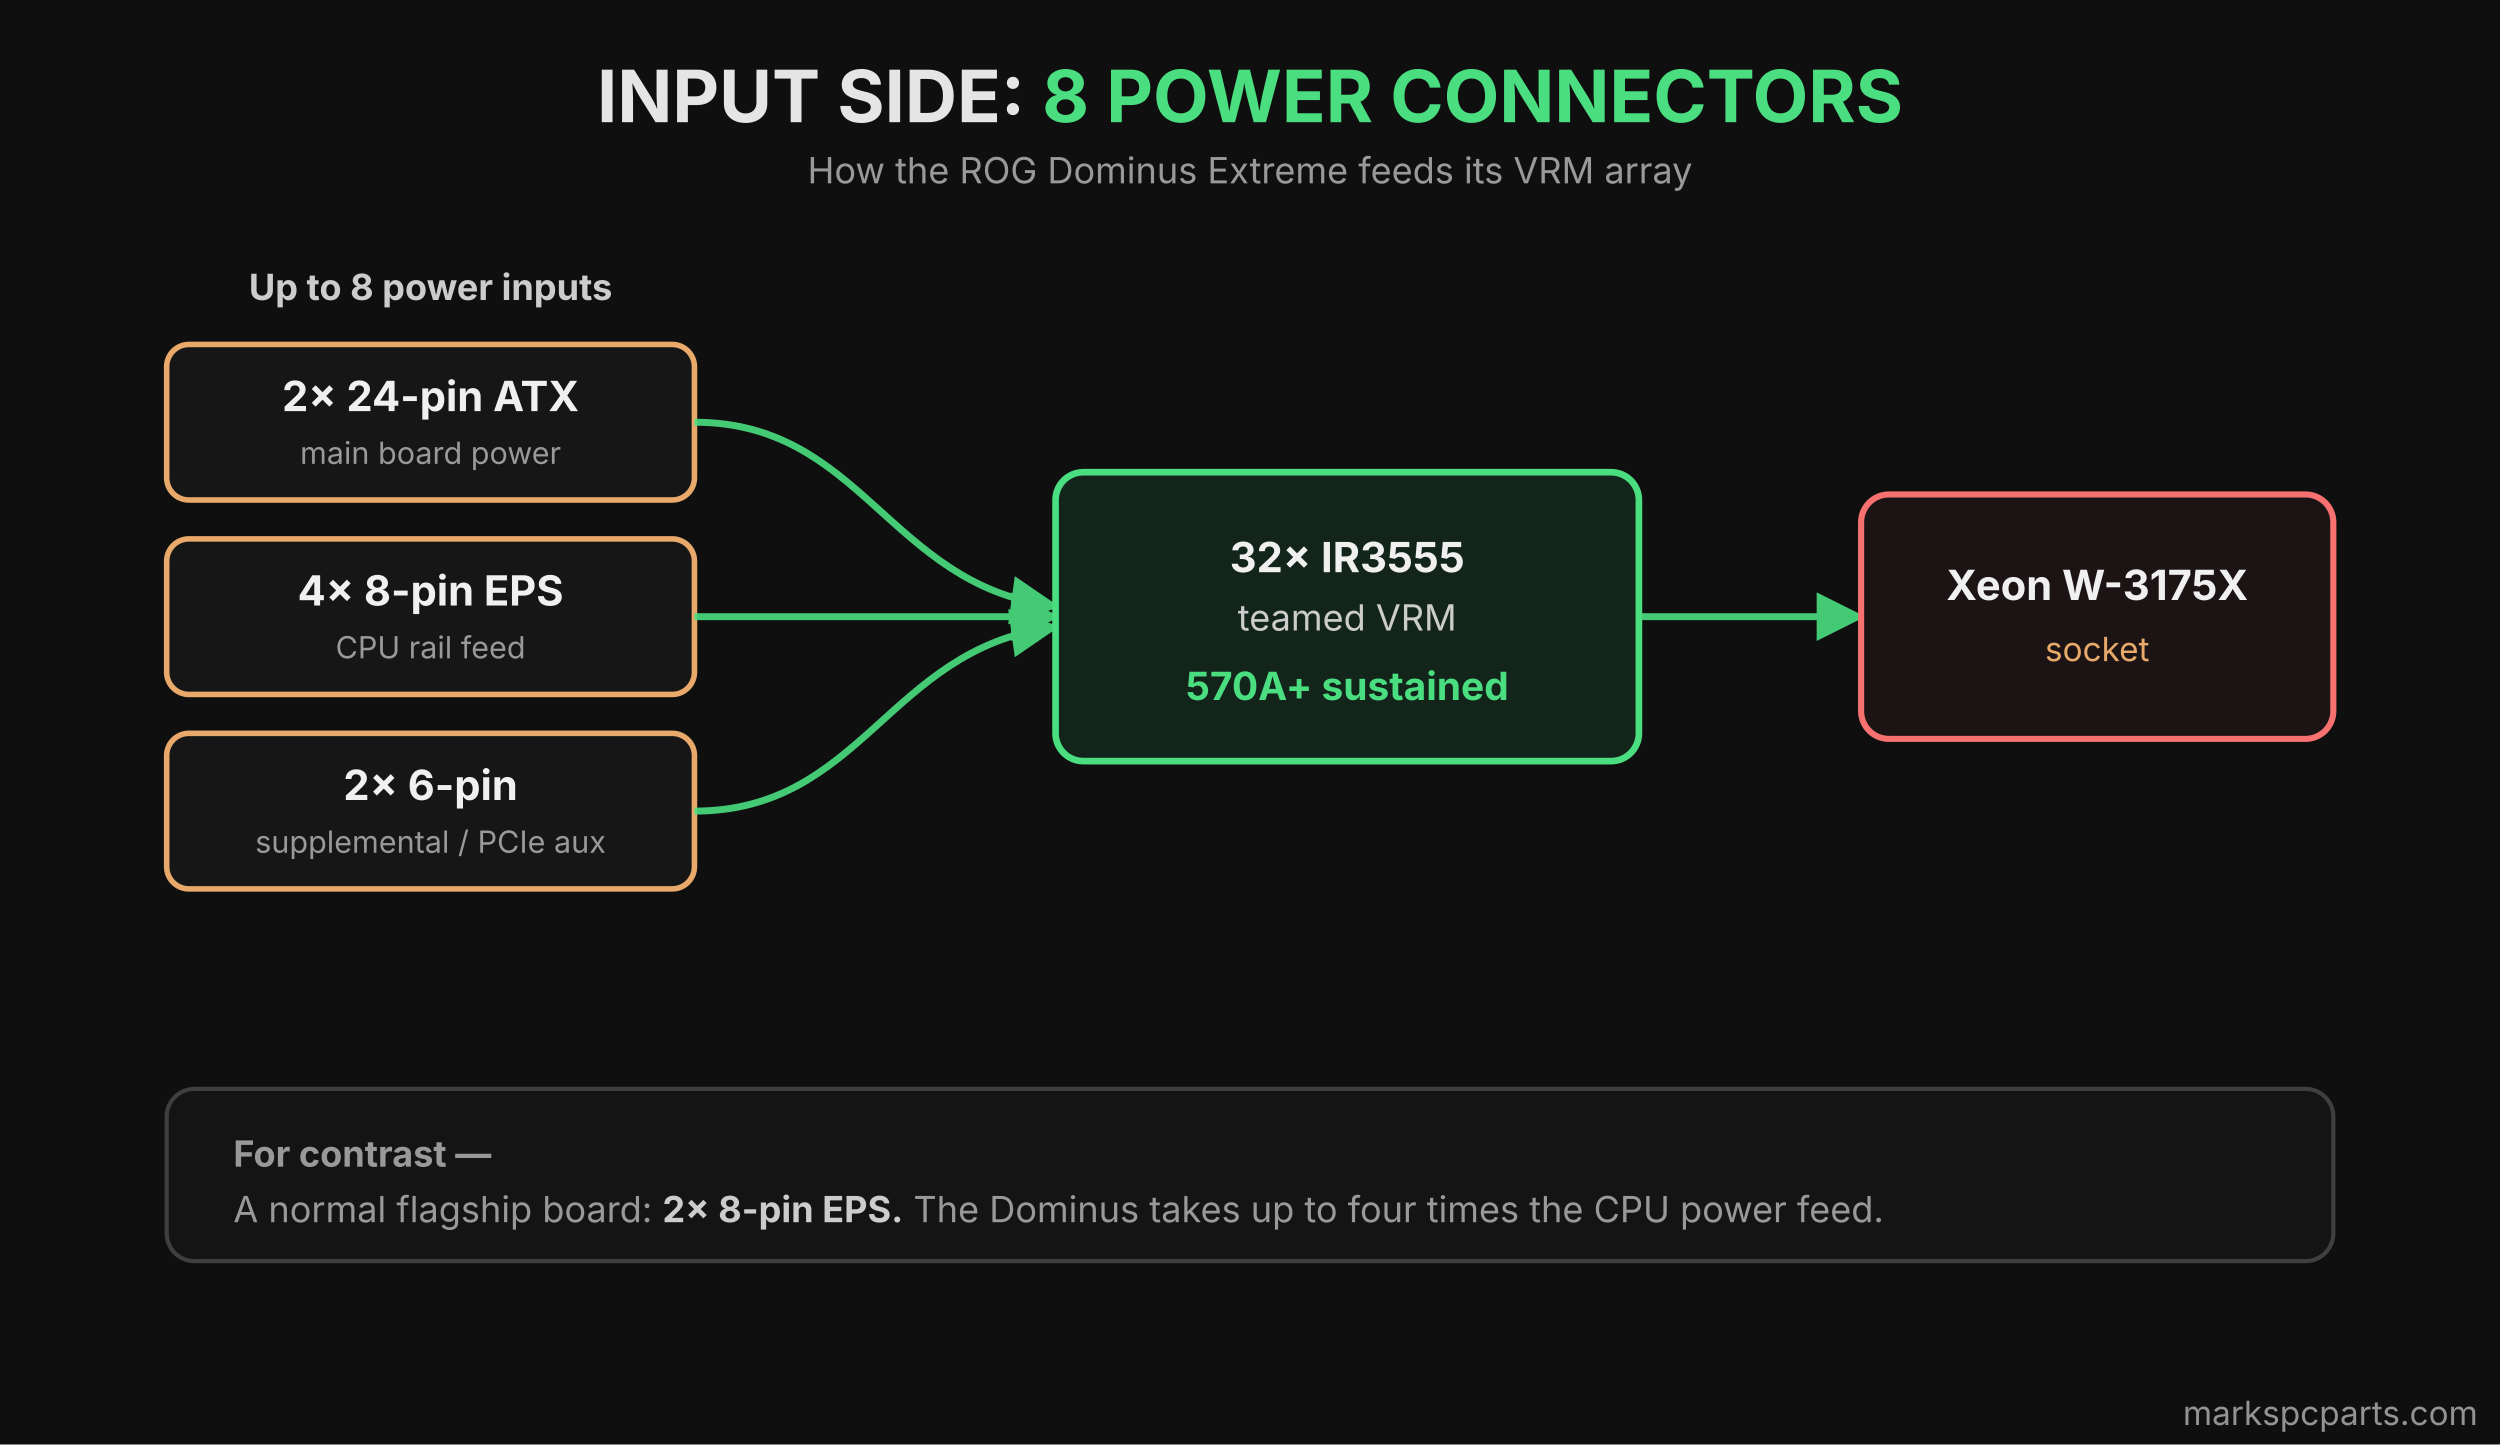
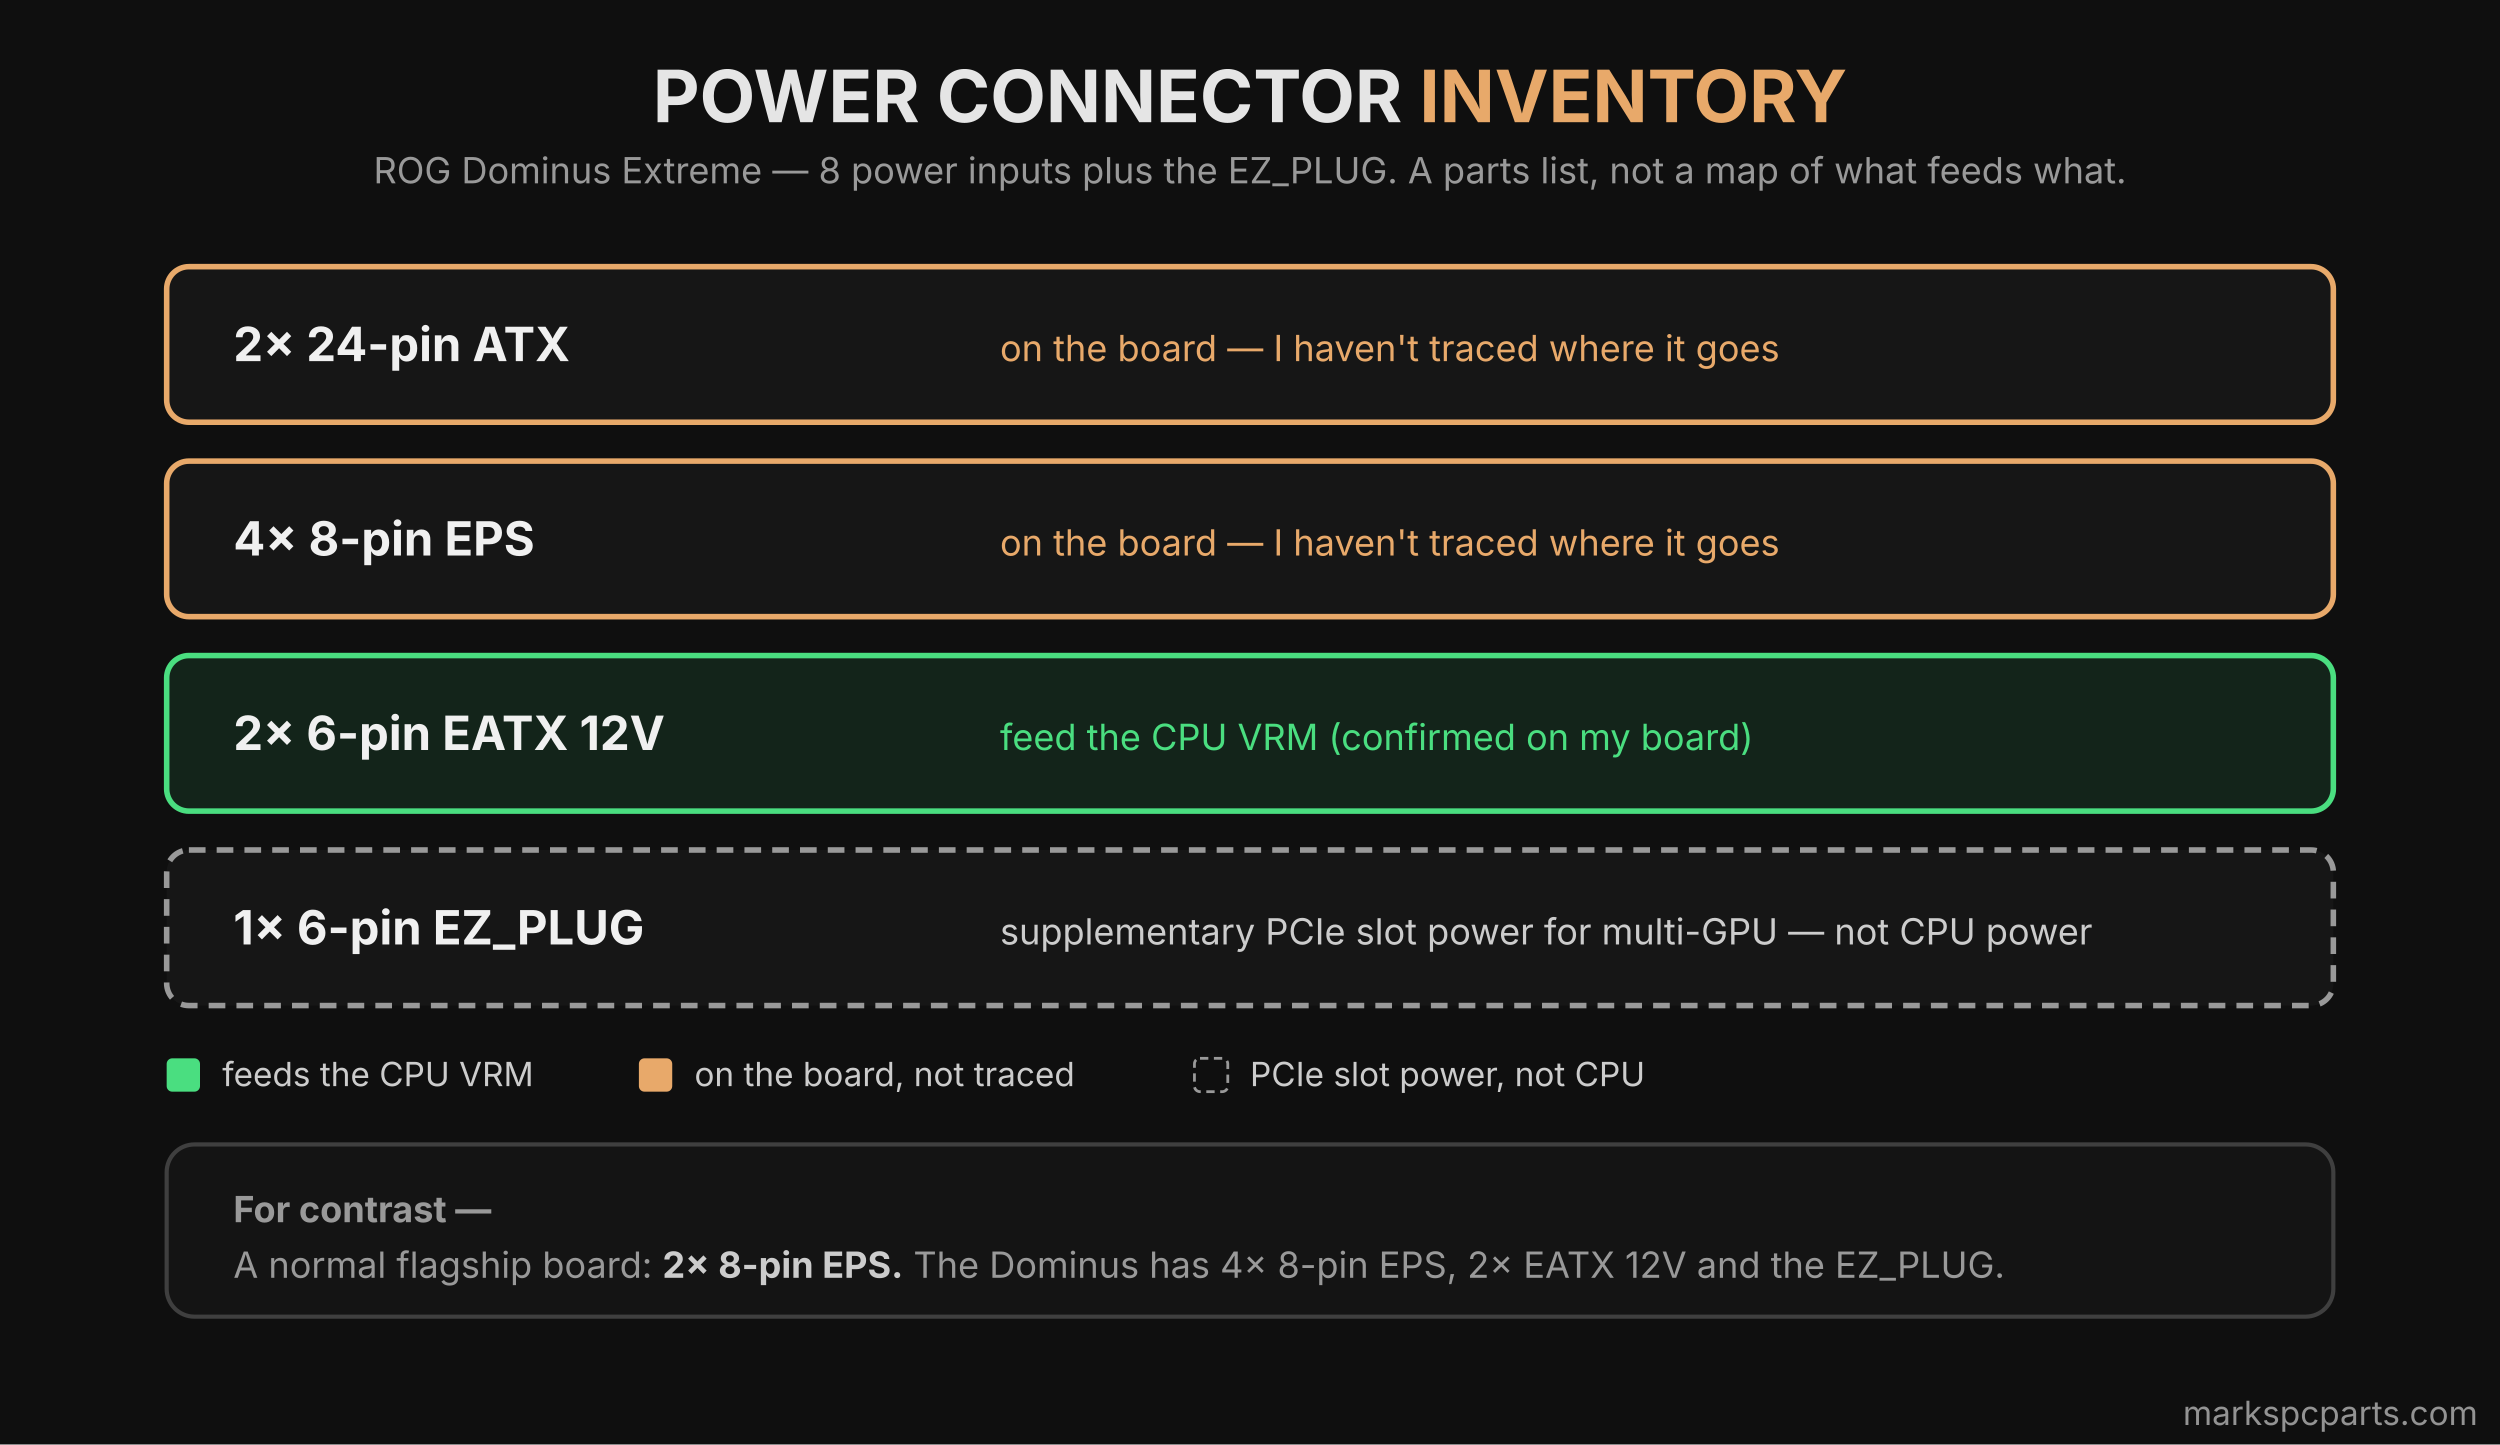
<svg xmlns="http://www.w3.org/2000/svg" viewBox="0 0 900 520" font-family="system-ui, -apple-system, sans-serif">
  <rect x="0" y="0" width="900" height="520" fill="#0f0f0f" />
-   <text x="450" y="44" text-anchor="middle" font-size="26" font-weight="700" fill="#e5e5e5">INPUT SIDE: <tspan fill="#4ade80">8 POWER CONNECTORS</tspan>
+   <text x="450" y="44" text-anchor="middle" font-size="26" font-weight="700" fill="#e5e5e5">POWER CONNECTOR <tspan fill="#e8a96a">INVENTORY</tspan>
  </text>
-   <text x="450" y="66" text-anchor="middle" font-size="13" fill="#999">How the ROG Dominus Extreme feeds its VRM array</text>
-   <defs>
-     <marker id="ah" viewBox="0 0 10 10" refX="8" refY="5" markerWidth="7" markerHeight="7" orient="auto-start-reverse">
-       <path d="M 0 0 L 10 5 L 0 10 z" fill="#4ade80" />
-     </marker>
-   </defs>
-   <text x="155" y="108" text-anchor="middle" font-size="13" font-weight="700" fill="#ccc">Up to 8 power inputs</text>
-   <rect x="60" y="124" width="190" height="56" rx="8" fill="#161616" stroke="#e8a96a" stroke-width="2" />
-   <text x="155" y="148" text-anchor="middle" font-size="15" font-weight="700" fill="#f0f0f0">2× 24-pin ATX</text>
-   <text x="155" y="167" text-anchor="middle" font-size="11" fill="#999">main board power</text>
-   <rect x="60" y="194" width="190" height="56" rx="8" fill="#161616" stroke="#e8a96a" stroke-width="2" />
-   <text x="155" y="218" text-anchor="middle" font-size="15" font-weight="700" fill="#f0f0f0">4× 8-pin EPS</text>
-   <text x="155" y="237" text-anchor="middle" font-size="11" fill="#999">CPU rail feed</text>
-   <rect x="60" y="264" width="190" height="56" rx="8" fill="#161616" stroke="#e8a96a" stroke-width="2" />
-   <text x="155" y="288" text-anchor="middle" font-size="15" font-weight="700" fill="#f0f0f0">2× 6-pin</text>
-   <text x="155" y="307" text-anchor="middle" font-size="11" fill="#999">supplemental / PCIe aux</text>
-   <g stroke="#4ade80" stroke-width="2.5" fill="none" opacity="0.9">
-     <path d="M 250 152 C 310 152, 320 210, 378 218" marker-end="url(#ah)" />
-     <path d="M 250 222 L 378 222" marker-end="url(#ah)" />
-     <path d="M 250 292 C 310 292, 320 234, 378 226" marker-end="url(#ah)" />
-   </g>
-   <rect x="380" y="170" width="210" height="104" rx="10" fill="#13241a" stroke="#4ade80" stroke-width="2.4" />
-   <text x="485" y="206" text-anchor="middle" font-size="15" font-weight="700" fill="#f0f0f0">32× IR3555</text>
-   <text x="485" y="227" text-anchor="middle" font-size="13" fill="#ccc">teamed VRM</text>
-   <text x="485" y="252" text-anchor="middle" font-size="14" font-weight="700" fill="#4ade80">570A+ sustained</text>
-   <path d="M 590 222 L 668 222" stroke="#4ade80" stroke-width="2.5" fill="none" marker-end="url(#ah)" opacity="0.9" />
-   <rect x="670" y="178" width="170" height="88" rx="10" fill="#1c1414" stroke="#f87171" stroke-width="2.2" />
-   <text x="755" y="216" text-anchor="middle" font-size="15" font-weight="700" fill="#f0f0f0">Xeon W-3175X</text>
-   <text x="755" y="238" text-anchor="middle" font-size="12" fill="#e8a96a">socket</text>
-   <rect x="60" y="392" width="780" height="62" rx="10" fill="#141414" stroke="#3f3f3f" stroke-width="1.5" />
-   <text x="84" y="420" font-size="13" font-weight="700" fill="#999">For contrast —</text>
-   <text x="84" y="440" font-size="13" fill="#999">A normal flagship board: <tspan fill="#ccc" font-weight="700">2× 8-pin EPS.</tspan> The Dominus takes up to four times the CPU power feed.</text>
+   <text x="450" y="66" text-anchor="middle" font-size="13" fill="#999">ROG Dominus Extreme — 8 power inputs plus the EZ_PLUG. A parts list, not a map of what feeds what.</text>
+   <rect x="60" y="96" width="780" height="56" rx="8" fill="#161616" stroke="#e8a96a" stroke-width="2" />
+   <text x="84" y="130" font-size="17" font-weight="700" fill="#f0f0f0">2× 24-pin ATX</text>
+   <text x="360" y="130" font-size="13" fill="#e8a96a">on the board — I haven't traced where it goes</text>
+   <rect x="60" y="166" width="780" height="56" rx="8" fill="#161616" stroke="#e8a96a" stroke-width="2" />
+   <text x="84" y="200" font-size="17" font-weight="700" fill="#f0f0f0">4× 8-pin EPS</text>
+   <text x="360" y="200" font-size="13" fill="#e8a96a">on the board — I haven't traced where it goes</text>
+   <rect x="60" y="236" width="780" height="56" rx="8" fill="#13241a" stroke="#4ade80" stroke-width="2" />
+   <text x="84" y="270" font-size="17" font-weight="700" fill="#f0f0f0">2× 6-pin EATX 12V</text>
+   <text x="360" y="270" font-size="13" fill="#4ade80">feed the CPU VRM (confirmed on my board)</text>
+   <rect x="60" y="306" width="780" height="56" rx="8" fill="#161616" stroke="#999" stroke-width="2" stroke-dasharray="6 4" />
+   <text x="84" y="340" font-size="17" font-weight="700" fill="#f0f0f0">1× 6-pin EZ_PLUG</text>
+   <text x="360" y="340" font-size="13" fill="#ccc">supplementary PCIe slot power for multi-GPU — not CPU power</text>
+   <rect x="60" y="381" width="12" height="12" rx="2" fill="#4ade80" />
+   <text x="80" y="391" font-size="12" fill="#ccc">feeds the CPU VRM</text>
+   <rect x="230" y="381" width="12" height="12" rx="2" fill="#e8a96a" />
+   <text x="250" y="391" font-size="12" fill="#ccc">on the board, not traced</text>
+   <rect x="430" y="381" width="12" height="12" rx="2" fill="none" stroke="#999" stroke-dasharray="3 2" />
+   <text x="450" y="391" font-size="12" fill="#ccc">PCIe slot power, not CPU</text>
+   <rect x="60" y="412" width="780" height="62" rx="10" fill="#141414" stroke="#3f3f3f" stroke-width="1.5" />
+   <text x="84" y="440" font-size="13" font-weight="700" fill="#999">For contrast —</text>
+   <text x="84" y="460" font-size="13" fill="#999">A normal flagship board: <tspan fill="#ccc" font-weight="700">2× 8-pin EPS.</tspan> The Dominus has 4× 8-pin EPS, 2× EATX 12V and the EZ_PLUG.</text>
  <text x="892" y="513" text-anchor="end" fill="#ffffff" opacity="0.55" font-size="12">markspcparts.com</text>
</svg>
